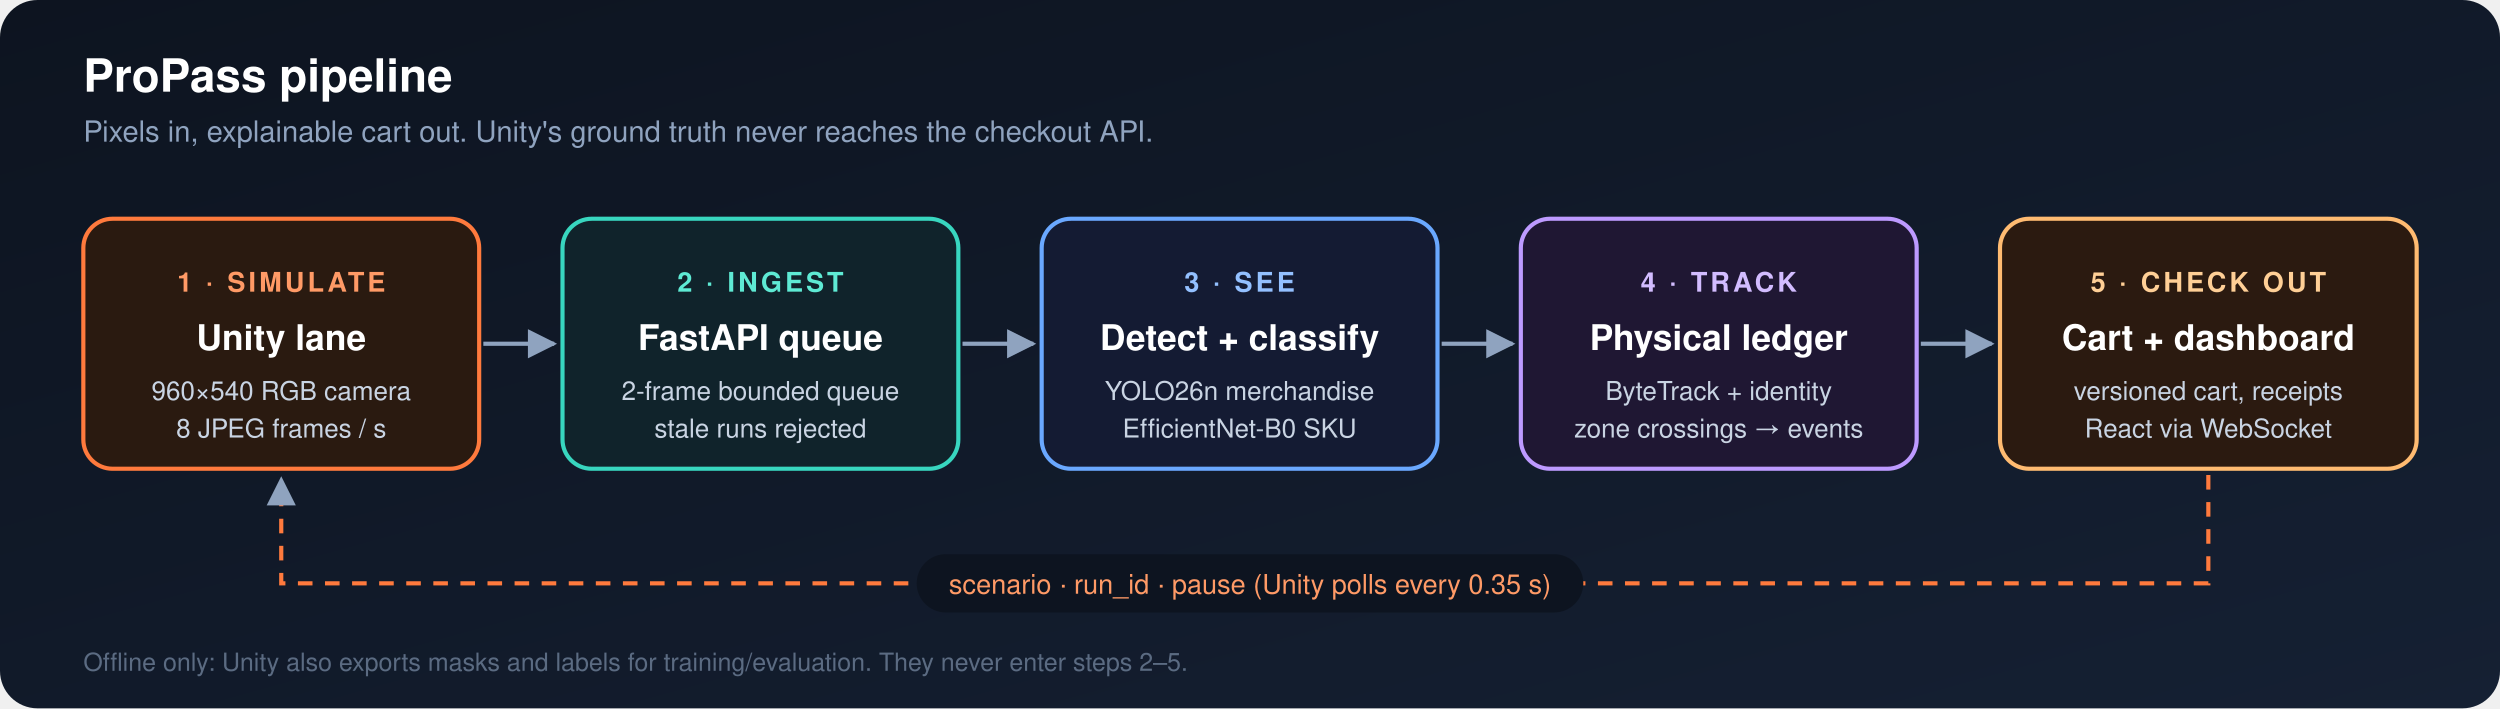
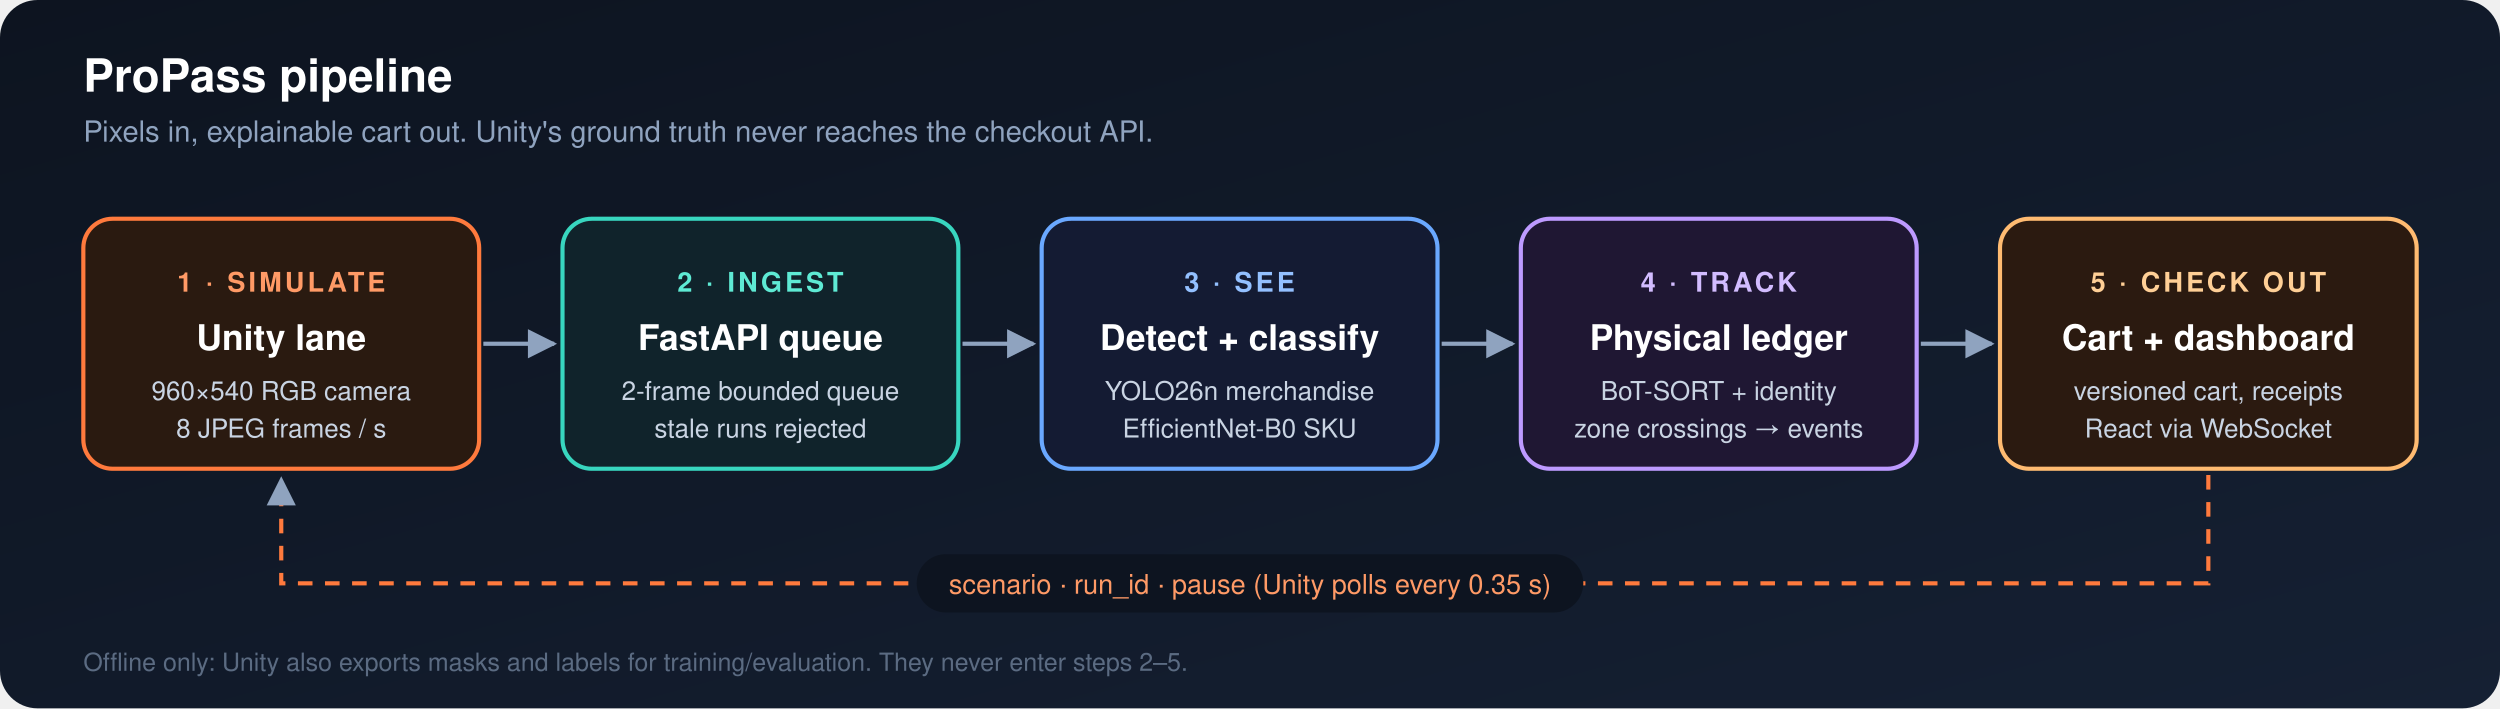
<svg xmlns="http://www.w3.org/2000/svg" viewBox="0 0 1200 340" font-family="Segoe UI, Helvetica, Arial, sans-serif">
  <defs>
    <linearGradient id="bg" x1="0" y1="0" x2="1" y2="1">
      <stop offset="0" stop-color="#0d1420" />
      <stop offset="1" stop-color="#152033" />
    </linearGradient>
    <marker id="arrow" viewBox="0 0 10 10" refX="9" refY="5" markerWidth="7" markerHeight="7" orient="auto">
      <path d="M0 0L10 5L0 10z" fill="#8fa3bf" />
    </marker>
  </defs>
  <rect width="1200" height="340" rx="18" fill="url(#bg)" />
  <text x="40" y="44" fill="#ffffff" font-size="22" font-weight="700">ProPass pipeline</text>
  <text x="40" y="68" fill="#8fa3bf" font-size="14">Pixels in, explainable cart out. Unity's ground truth never reaches the checkout API.</text>
  <g>
    <rect x="40" y="105" width="190" height="120" rx="14" fill="#2a1a10" stroke="#ff7a3d" stroke-width="2" />
    <text x="135" y="140" text-anchor="middle" fill="#ff9a66" font-size="13" font-weight="700" letter-spacing="1.5">1 · SIMULATE</text>
    <text x="135" y="168" text-anchor="middle" fill="#ffffff" font-size="17" font-weight="600">Unity lane</text>
    <text x="135" y="192" text-anchor="middle" fill="#c9d4e3" font-size="12.5">960×540 RGB camera</text>
    <text x="135" y="210" text-anchor="middle" fill="#c9d4e3" font-size="12.5">8 JPEG frames / s</text>
  </g>
  <g>
    <rect x="270" y="105" width="190" height="120" rx="14" fill="#10232b" stroke="#38d6bf" stroke-width="2" />
    <text x="365" y="140" text-anchor="middle" fill="#5eead4" font-size="13" font-weight="700" letter-spacing="1.5">2 · INGEST</text>
    <text x="365" y="168" text-anchor="middle" fill="#ffffff" font-size="17" font-weight="600">FastAPI queue</text>
    <text x="365" y="192" text-anchor="middle" fill="#c9d4e3" font-size="12.5">2-frame bounded queue</text>
    <text x="365" y="210" text-anchor="middle" fill="#c9d4e3" font-size="12.5">stale runs rejected</text>
  </g>
  <g>
    <rect x="500" y="105" width="190" height="120" rx="14" fill="#141b33" stroke="#6aa8ff" stroke-width="2" />
    <text x="595" y="140" text-anchor="middle" fill="#93c0ff" font-size="13" font-weight="700" letter-spacing="1.5">3 · SEE</text>
    <text x="595" y="168" text-anchor="middle" fill="#ffffff" font-size="17" font-weight="600">Detect + classify</text>
    <text x="595" y="192" text-anchor="middle" fill="#c9d4e3" font-size="12.5">YOLO26n merchandise</text>
    <text x="595" y="210" text-anchor="middle" fill="#c9d4e3" font-size="12.5">EfficientNet-B0 SKU</text>
  </g>
  <g>
    <rect x="730" y="105" width="190" height="120" rx="14" fill="#1f1733" stroke="#bd9aff" stroke-width="2" />
    <text x="825" y="140" text-anchor="middle" fill="#d2bcff" font-size="13" font-weight="700" letter-spacing="1.5">4 · TRACK</text>
    <text x="825" y="168" text-anchor="middle" fill="#ffffff" font-size="17" font-weight="600">Physical ledger</text>
-     <text x="825" y="192" text-anchor="middle" fill="#c9d4e3" font-size="12.5">ByteTrack + identity</text>
+     <text x="825" y="192" text-anchor="middle" fill="#c9d4e3" font-size="12.5">BoT-SORT + identity</text>
    <text x="825" y="210" text-anchor="middle" fill="#c9d4e3" font-size="12.5">zone crossings → events</text>
  </g>
  <g>
    <rect x="960" y="105" width="200" height="120" rx="14" fill="#2b1a10" stroke="#ffbb71" stroke-width="2" />
    <text x="1060" y="140" text-anchor="middle" fill="#ffcf96" font-size="13" font-weight="700" letter-spacing="1.5">5 · CHECK OUT</text>
    <text x="1060" y="168" text-anchor="middle" fill="#ffffff" font-size="17" font-weight="600">Cart + dashboard</text>
    <text x="1060" y="192" text-anchor="middle" fill="#c9d4e3" font-size="12.5">versioned cart, receipts</text>
    <text x="1060" y="210" text-anchor="middle" fill="#c9d4e3" font-size="12.5">React via WebSocket</text>
  </g>
  <g stroke="#8fa3bf" stroke-width="2" fill="none" marker-end="url(#arrow)">
    <path d="M232 165H266" />
    <path d="M462 165H496" />
    <path d="M692 165H726" />
    <path d="M922 165H956" />
  </g>
  <path d="M1060 228V280H135V230" stroke="#ff7a3d" stroke-width="2" stroke-dasharray="7 6" fill="none" marker-end="url(#arrow)" />
  <rect x="440" y="266" width="320" height="28" rx="14" fill="#0d1420" />
  <text x="600" y="285" text-anchor="middle" fill="#ff9a66" font-size="13">scenario · run_id · pause   (Unity polls every 0.35 s)</text>
  <text x="40" y="322" fill="#5b6b82" font-size="12">Offline only: Unity also exports masks and labels for training/evaluation. They never enter steps 2–5.</text>
</svg>
